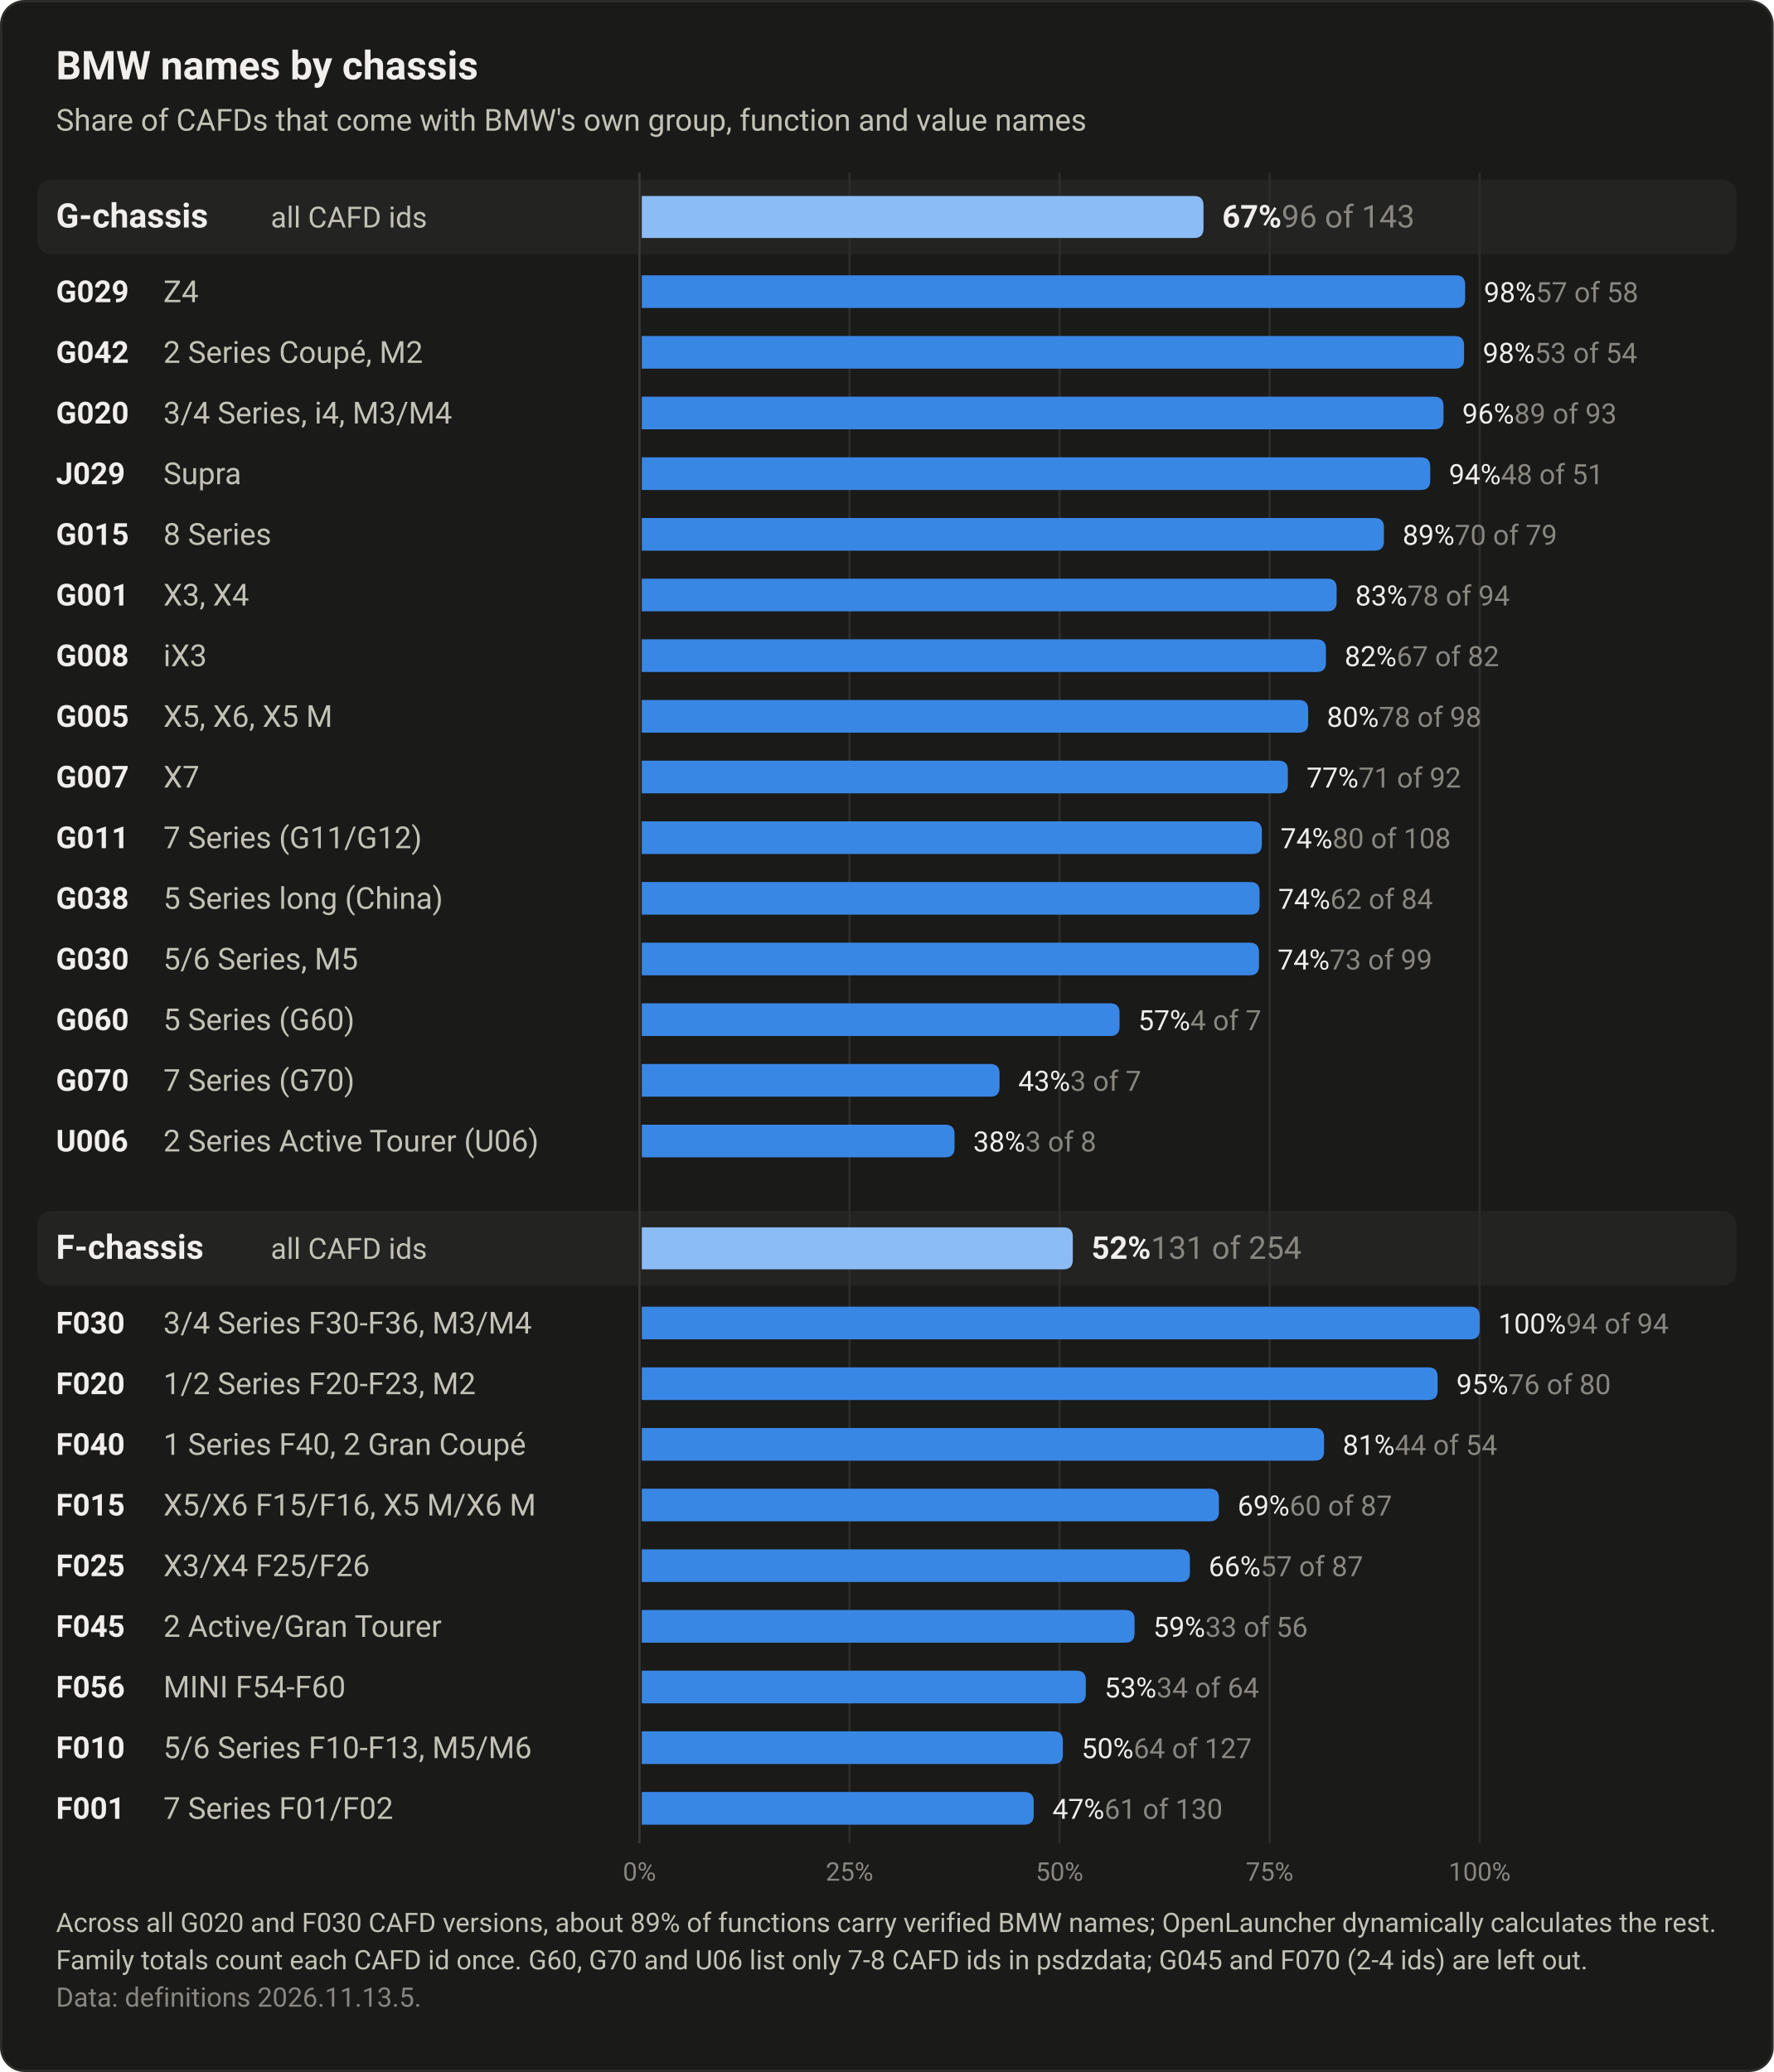
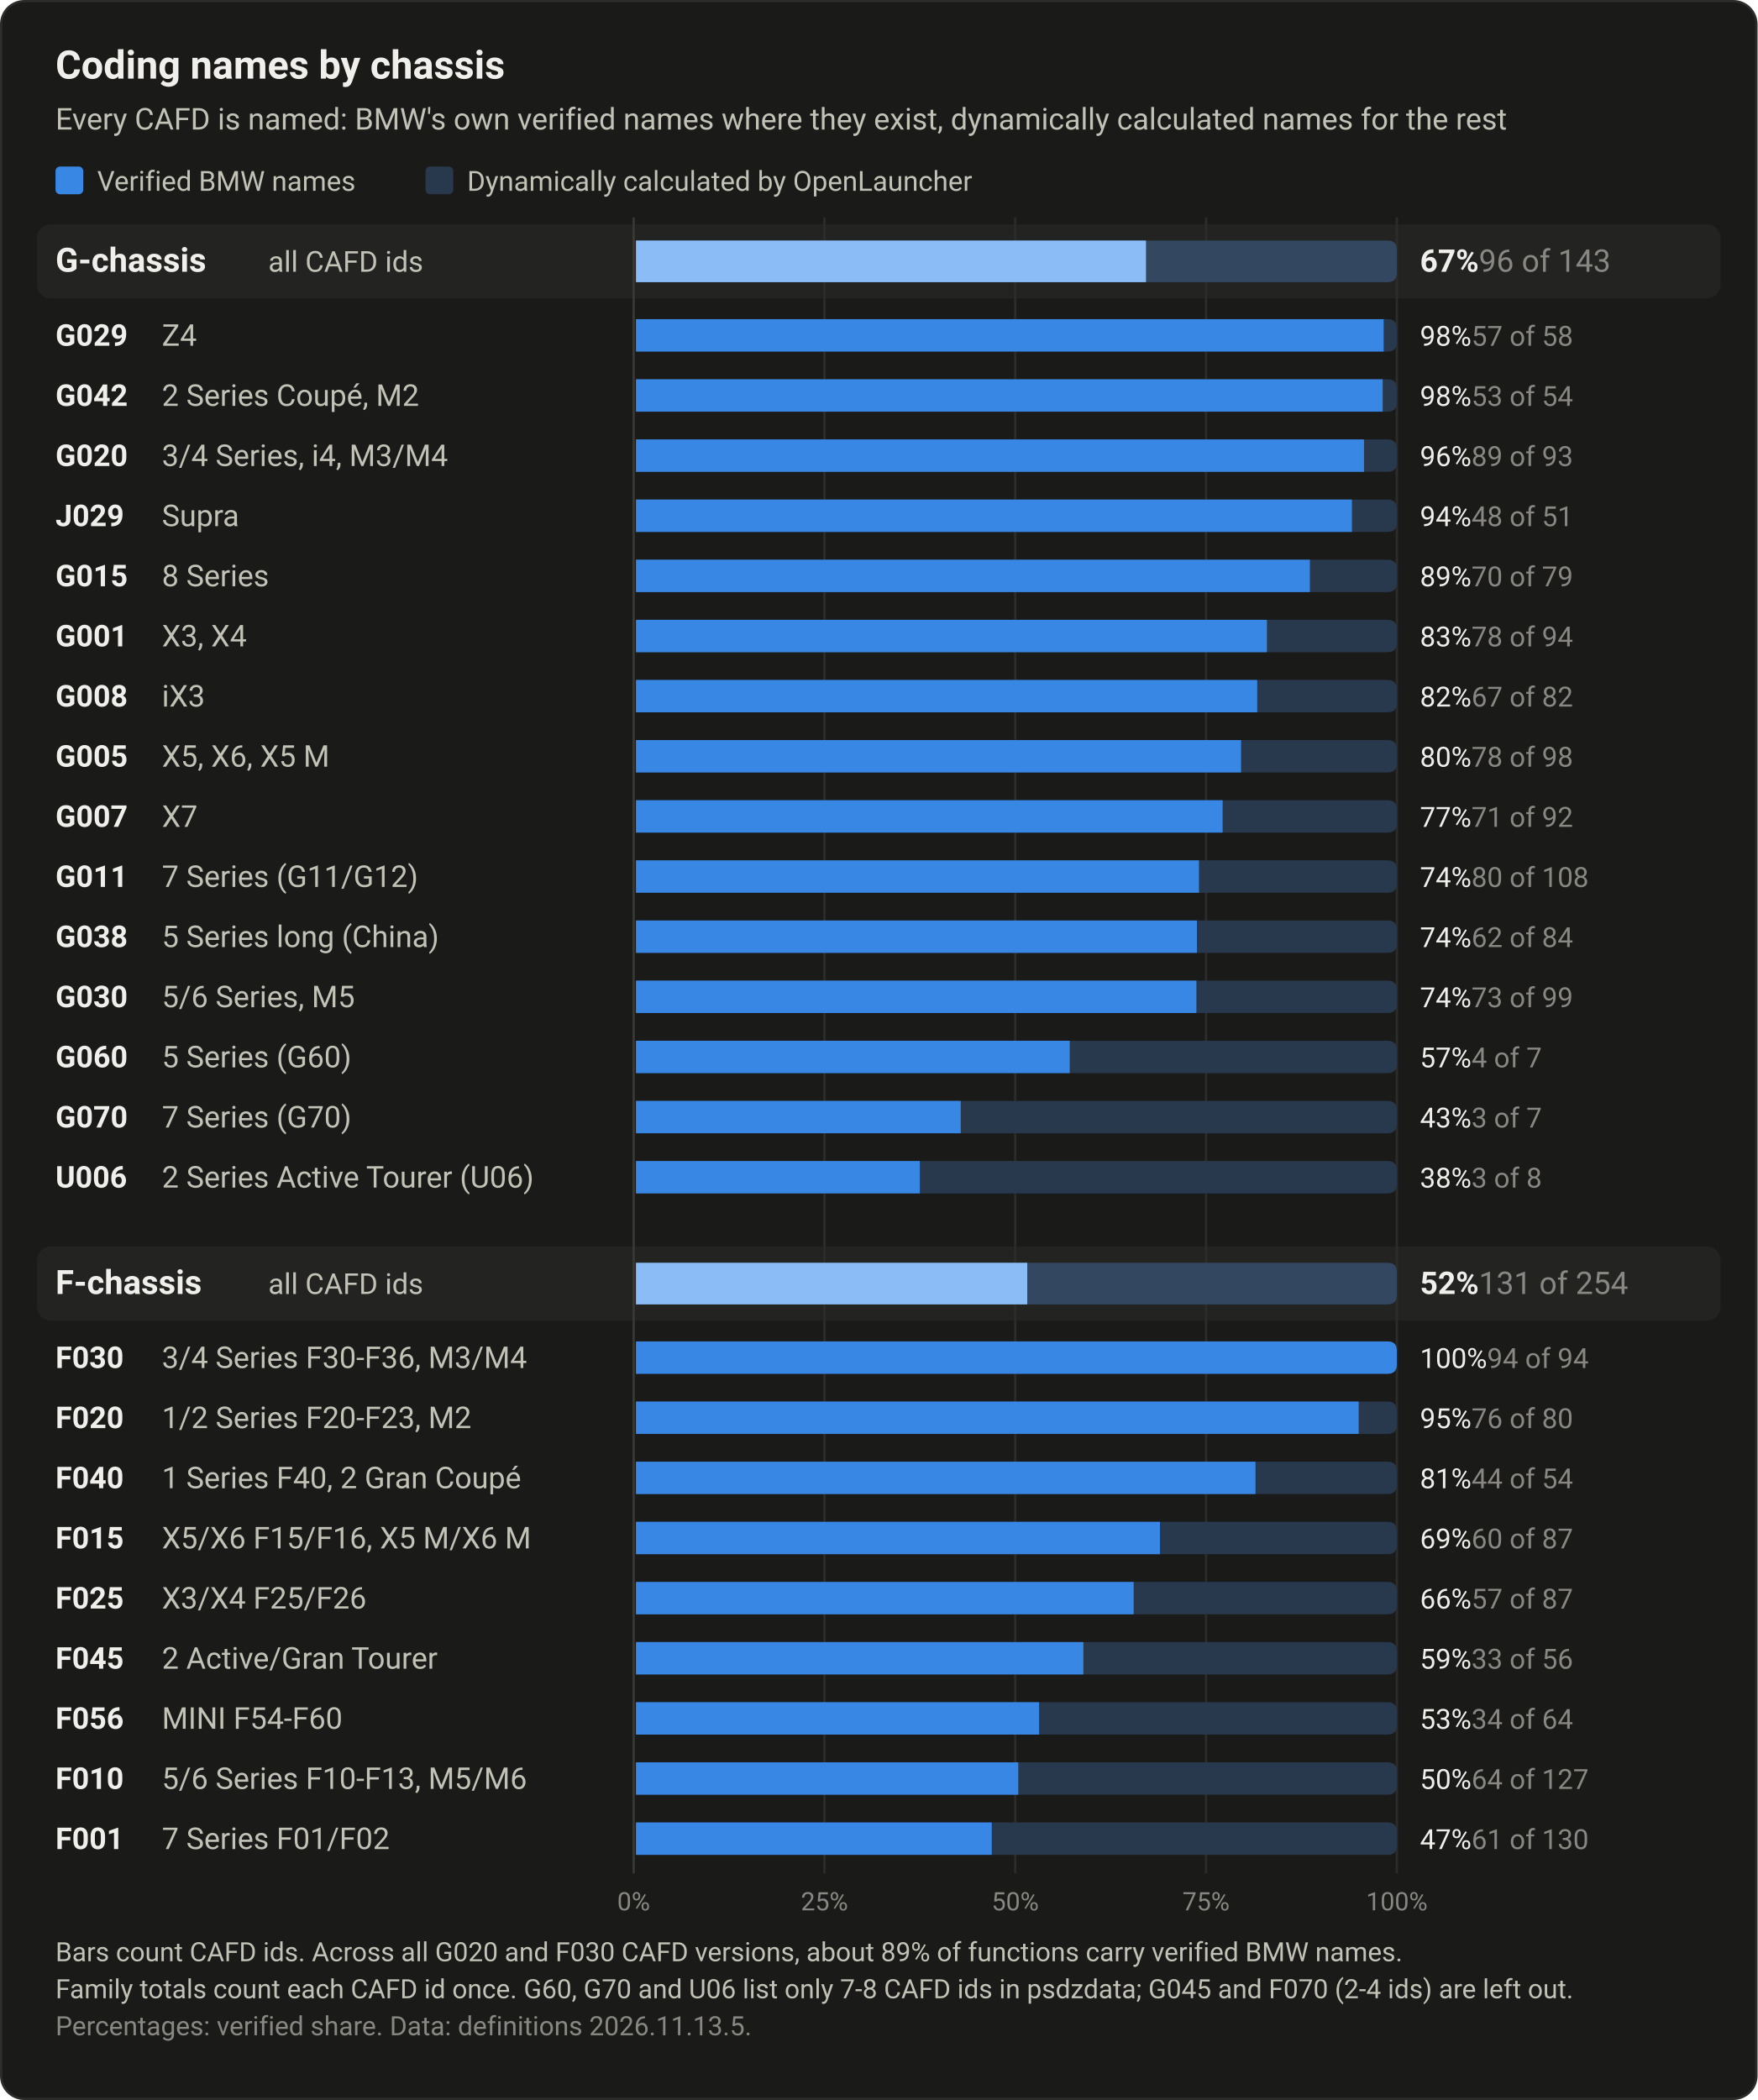
- <svg xmlns="http://www.w3.org/2000/svg" width="760" height="888" viewBox="0 0 760 888" font-family="system-ui, -apple-system, 'Segoe UI', Roboto, Helvetica, Arial, sans-serif" role="img" aria-labelledby="t d">
-   <rect x="0.5" y="0.5" width="759" height="887" rx="10" fill="#1a1a19" stroke="#2c2c2a" />
-   <text x="24" y="34" font-size="17" font-weight="600" fill="#f0efec">BMW names by chassis</text>
-   <text x="24" y="56" font-size="13" fill="#c3c2b7">Share of CAFDs that come with BMW's own group, function and value names</text>
-   <rect x="16" y="77" width="728" height="32" rx="6" fill="#232322" />
-   <rect x="16" y="519" width="728" height="32" rx="6" fill="#232322" />
-   <line x1="274.0" y1="74" x2="274.0" y2="790" stroke="#383835" stroke-width="1" />
-   <text x="274.0" y="806" font-size="11" fill="#898781" text-anchor="middle">0%</text>
-   <line x1="364.0" y1="74" x2="364.0" y2="790" stroke="#2c2c2a" stroke-width="1" />
-   <text x="364.0" y="806" font-size="11" fill="#898781" text-anchor="middle">25%</text>
-   <line x1="454.0" y1="74" x2="454.0" y2="790" stroke="#2c2c2a" stroke-width="1" />
-   <text x="454.0" y="806" font-size="11" fill="#898781" text-anchor="middle">50%</text>
-   <line x1="544.0" y1="74" x2="544.0" y2="790" stroke="#2c2c2a" stroke-width="1" />
-   <text x="544.0" y="806" font-size="11" fill="#898781" text-anchor="middle">75%</text>
-   <line x1="634.0" y1="74" x2="634.0" y2="790" stroke="#2c2c2a" stroke-width="1" />
-   <text x="634.0" y="806" font-size="11" fill="#898781" text-anchor="middle">100%</text>
-   <text x="24" y="97.5" font-size="14.5" font-weight="700" fill="#f0efec">G-chassis</text>
-   <text x="116" y="97.5" font-size="12.5" fill="#c3c2b7">all CAFD ids</text>
-   <path d="M275,84 H511.678 Q515.678,84 515.678,88 V98 Q515.678,102 511.678,102 H275 Z" fill="#8bbcf5" />
-   <text x="523.678" y="97.5" font-size="13.5" font-weight="700" fill="#f0efec">67%<tspan font-weight="400" fill="#898781">  96 of 143</tspan>
+ <svg xmlns="http://www.w3.org/2000/svg" width="760" height="908" viewBox="0 0 760 908" font-family="system-ui, -apple-system, 'Segoe UI', Roboto, Helvetica, Arial, sans-serif" role="img" aria-labelledby="t d">
+   <rect x="0.5" y="0.5" width="759" height="907" rx="10" fill="#1a1a19" stroke="#2c2c2a" />
+   <text x="24" y="34" font-size="17" font-weight="600" fill="#f0efec">Coding names by chassis</text>
+   <text x="24" y="56" font-size="13" fill="#c3c2b7">Every CAFD is named: BMW's own verified names where they exist, dynamically calculated names for the rest</text>
+   <rect x="24" y="72" width="12" height="12" rx="2" fill="#3987e5" />
+   <text x="42" y="82.5" font-size="12" fill="#c3c2b7">Verified BMW names</text>
+   <rect x="184" y="72" width="12" height="12" rx="2" fill="#28384d" />
+   <text x="202" y="82.5" font-size="12" fill="#c3c2b7">Dynamically calculated by OpenLauncher</text>
+   <rect x="16" y="97" width="728" height="32" rx="6" fill="#232322" />
+   <rect x="16" y="539" width="728" height="32" rx="6" fill="#232322" />
+   <line x1="274.0" y1="94" x2="274.0" y2="810" stroke="#383835" stroke-width="1" />
+   <text x="274.0" y="826" font-size="11" fill="#898781" text-anchor="middle">0%</text>
+   <line x1="356.5" y1="94" x2="356.5" y2="810" stroke="#2c2c2a" stroke-width="1" />
+   <text x="356.5" y="826" font-size="11" fill="#898781" text-anchor="middle">25%</text>
+   <line x1="439.0" y1="94" x2="439.0" y2="810" stroke="#2c2c2a" stroke-width="1" />
+   <text x="439.0" y="826" font-size="11" fill="#898781" text-anchor="middle">50%</text>
+   <line x1="521.5" y1="94" x2="521.5" y2="810" stroke="#2c2c2a" stroke-width="1" />
+   <text x="521.5" y="826" font-size="11" fill="#898781" text-anchor="middle">75%</text>
+   <line x1="604.0" y1="94" x2="604.0" y2="810" stroke="#2c2c2a" stroke-width="1" />
+   <text x="604.0" y="826" font-size="11" fill="#898781" text-anchor="middle">100%</text>
+   <text x="24" y="117.5" font-size="14.5" font-weight="700" fill="#f0efec">G-chassis</text>
+   <text x="116" y="117.5" font-size="12.5" fill="#c3c2b7">all CAFD ids</text>
+   <path d="M275,104 H600 Q604,104 604,108 V118 Q604,122 600,122 H275 Z" fill="#334760" />
+   <path d="M275,104 H495.538 V122 H275 Z" fill="#8bbcf5" />
+   <text x="614" y="117.5" font-size="13.5" font-weight="700" fill="#f0efec">67%<tspan font-weight="400" fill="#898781">  96 of 143</tspan>
  </text>
-   <text x="24" y="129.5" font-size="13" font-weight="600" fill="#f0efec">G029</text>
-   <text x="70" y="129.5" font-size="13" fill="#c3c2b7">Z4</text>
-   <path d="M275,118 H623.793 Q627.793,118 627.793,122 V128 Q627.793,132 623.793,132 H275 Z" fill="#3987e5" />
-   <text x="635.793" y="129.5" font-size="12" font-weight="400" fill="#f0efec">98%<tspan font-weight="400" fill="#898781">  57 of 58</tspan>
+   <text x="24" y="149.5" font-size="13" font-weight="600" fill="#f0efec">G029</text>
+   <text x="70" y="149.5" font-size="13" fill="#c3c2b7">Z4</text>
+   <path d="M275,138 H600 Q604,138 604,142 V148 Q604,152 600,152 H275 Z" fill="#28384d" />
+   <path d="M275,138 H598.31 V152 H275 Z" fill="#3987e5" />
+   <text x="614" y="149.5" font-size="12" font-weight="400" fill="#f0efec">98%<tspan font-weight="400" fill="#898781">  57 of 58</tspan>
  </text>
-   <text x="24" y="155.5" font-size="13" font-weight="600" fill="#f0efec">G042</text>
-   <text x="70" y="155.5" font-size="13" fill="#c3c2b7">2 Series Coupé, M2</text>
-   <path d="M275,144 H623.333 Q627.333,144 627.333,148 V154 Q627.333,158 623.333,158 H275 Z" fill="#3987e5" />
-   <text x="635.333" y="155.5" font-size="12" font-weight="400" fill="#f0efec">98%<tspan font-weight="400" fill="#898781">  53 of 54</tspan>
+   <text x="24" y="175.5" font-size="13" font-weight="600" fill="#f0efec">G042</text>
+   <text x="70" y="175.5" font-size="13" fill="#c3c2b7">2 Series Coupé, M2</text>
+   <path d="M275,164 H600 Q604,164 604,168 V174 Q604,178 600,178 H275 Z" fill="#28384d" />
+   <path d="M275,164 H597.889 V178 H275 Z" fill="#3987e5" />
+   <text x="614" y="175.5" font-size="12" font-weight="400" fill="#f0efec">98%<tspan font-weight="400" fill="#898781">  53 of 54</tspan>
  </text>
-   <text x="24" y="181.5" font-size="13" font-weight="600" fill="#f0efec">G020</text>
-   <text x="70" y="181.5" font-size="13" fill="#c3c2b7">3/4 Series, i4, M3/M4</text>
-   <path d="M275,170 H614.516 Q618.516,170 618.516,174 V180 Q618.516,184 614.516,184 H275 Z" fill="#3987e5" />
-   <text x="626.516" y="181.5" font-size="12" font-weight="400" fill="#f0efec">96%<tspan font-weight="400" fill="#898781">  89 of 93</tspan>
+   <text x="24" y="201.5" font-size="13" font-weight="600" fill="#f0efec">G020</text>
+   <text x="70" y="201.5" font-size="13" fill="#c3c2b7">3/4 Series, i4, M3/M4</text>
+   <path d="M275,190 H600 Q604,190 604,194 V200 Q604,204 600,204 H275 Z" fill="#28384d" />
+   <path d="M275,190 H589.806 V204 H275 Z" fill="#3987e5" />
+   <text x="614" y="201.5" font-size="12" font-weight="400" fill="#f0efec">96%<tspan font-weight="400" fill="#898781">  89 of 93</tspan>
  </text>
-   <text x="24" y="207.5" font-size="13" font-weight="600" fill="#f0efec">J029</text>
-   <text x="70" y="207.5" font-size="13" fill="#c3c2b7">Supra</text>
-   <path d="M275,196 H608.824 Q612.824,196 612.824,200 V206 Q612.824,210 608.824,210 H275 Z" fill="#3987e5" />
-   <text x="620.824" y="207.5" font-size="12" font-weight="400" fill="#f0efec">94%<tspan font-weight="400" fill="#898781">  48 of 51</tspan>
+   <text x="24" y="227.5" font-size="13" font-weight="600" fill="#f0efec">J029</text>
+   <text x="70" y="227.5" font-size="13" fill="#c3c2b7">Supra</text>
+   <path d="M275,216 H600 Q604,216 604,220 V226 Q604,230 600,230 H275 Z" fill="#28384d" />
+   <path d="M275,216 H584.588 V230 H275 Z" fill="#3987e5" />
+   <text x="614" y="227.5" font-size="12" font-weight="400" fill="#f0efec">94%<tspan font-weight="400" fill="#898781">  48 of 51</tspan>
  </text>
-   <text x="24" y="233.5" font-size="13" font-weight="600" fill="#f0efec">G015</text>
-   <text x="70" y="233.5" font-size="13" fill="#c3c2b7">8 Series</text>
-   <path d="M275,222 H588.987 Q592.987,222 592.987,226 V232 Q592.987,236 588.987,236 H275 Z" fill="#3987e5" />
-   <text x="600.987" y="233.5" font-size="12" font-weight="400" fill="#f0efec">89%<tspan font-weight="400" fill="#898781">  70 of 79</tspan>
+   <text x="24" y="253.5" font-size="13" font-weight="600" fill="#f0efec">G015</text>
+   <text x="70" y="253.5" font-size="13" fill="#c3c2b7">8 Series</text>
+   <path d="M275,242 H600 Q604,242 604,246 V252 Q604,256 600,256 H275 Z" fill="#28384d" />
+   <path d="M275,242 H566.405 V256 H275 Z" fill="#3987e5" />
+   <text x="614" y="253.5" font-size="12" font-weight="400" fill="#f0efec">89%<tspan font-weight="400" fill="#898781">  70 of 79</tspan>
  </text>
-   <text x="24" y="259.5" font-size="13" font-weight="600" fill="#f0efec">G001</text>
-   <text x="70" y="259.5" font-size="13" fill="#c3c2b7">X3, X4</text>
-   <path d="M275,248 H568.723 Q572.723,248 572.723,252 V258 Q572.723,262 568.723,262 H275 Z" fill="#3987e5" />
-   <text x="580.723" y="259.5" font-size="12" font-weight="400" fill="#f0efec">83%<tspan font-weight="400" fill="#898781">  78 of 94</tspan>
+   <text x="24" y="279.5" font-size="13" font-weight="600" fill="#f0efec">G001</text>
+   <text x="70" y="279.5" font-size="13" fill="#c3c2b7">X3, X4</text>
+   <path d="M275,268 H600 Q604,268 604,272 V278 Q604,282 600,282 H275 Z" fill="#28384d" />
+   <path d="M275,268 H547.83 V282 H275 Z" fill="#3987e5" />
+   <text x="614" y="279.5" font-size="12" font-weight="400" fill="#f0efec">83%<tspan font-weight="400" fill="#898781">  78 of 94</tspan>
  </text>
-   <text x="24" y="285.5" font-size="13" font-weight="600" fill="#f0efec">G008</text>
-   <text x="70" y="285.5" font-size="13" fill="#c3c2b7">iX3</text>
-   <path d="M275,274 H564.146 Q568.146,274 568.146,278 V284 Q568.146,288 564.146,288 H275 Z" fill="#3987e5" />
-   <text x="576.146" y="285.5" font-size="12" font-weight="400" fill="#f0efec">82%<tspan font-weight="400" fill="#898781">  67 of 82</tspan>
+   <text x="24" y="305.5" font-size="13" font-weight="600" fill="#f0efec">G008</text>
+   <text x="70" y="305.5" font-size="13" fill="#c3c2b7">iX3</text>
+   <path d="M275,294 H600 Q604,294 604,298 V304 Q604,308 600,308 H275 Z" fill="#28384d" />
+   <path d="M275,294 H543.634 V308 H275 Z" fill="#3987e5" />
+   <text x="614" y="305.5" font-size="12" font-weight="400" fill="#f0efec">82%<tspan font-weight="400" fill="#898781">  67 of 82</tspan>
  </text>
-   <text x="24" y="311.5" font-size="13" font-weight="600" fill="#f0efec">G005</text>
-   <text x="70" y="311.5" font-size="13" fill="#c3c2b7">X5, X6, X5 M</text>
-   <path d="M275,300 H556.531 Q560.531,300 560.531,304 V310 Q560.531,314 556.531,314 H275 Z" fill="#3987e5" />
-   <text x="568.531" y="311.5" font-size="12" font-weight="400" fill="#f0efec">80%<tspan font-weight="400" fill="#898781">  78 of 98</tspan>
+   <text x="24" y="331.5" font-size="13" font-weight="600" fill="#f0efec">G005</text>
+   <text x="70" y="331.5" font-size="13" fill="#c3c2b7">X5, X6, X5 M</text>
+   <path d="M275,320 H600 Q604,320 604,324 V330 Q604,334 600,334 H275 Z" fill="#28384d" />
+   <path d="M275,320 H536.653 V334 H275 Z" fill="#3987e5" />
+   <text x="614" y="331.5" font-size="12" font-weight="400" fill="#f0efec">80%<tspan font-weight="400" fill="#898781">  78 of 98</tspan>
  </text>
-   <text x="24" y="337.5" font-size="13" font-weight="600" fill="#f0efec">G007</text>
-   <text x="70" y="337.5" font-size="13" fill="#c3c2b7">X7</text>
-   <path d="M275,326 H547.826 Q551.826,326 551.826,330 V336 Q551.826,340 547.826,340 H275 Z" fill="#3987e5" />
-   <text x="559.826" y="337.5" font-size="12" font-weight="400" fill="#f0efec">77%<tspan font-weight="400" fill="#898781">  71 of 92</tspan>
+   <text x="24" y="357.5" font-size="13" font-weight="600" fill="#f0efec">G007</text>
+   <text x="70" y="357.5" font-size="13" fill="#c3c2b7">X7</text>
+   <path d="M275,346 H600 Q604,346 604,350 V356 Q604,360 600,360 H275 Z" fill="#28384d" />
+   <path d="M275,346 H528.674 V360 H275 Z" fill="#3987e5" />
+   <text x="614" y="357.5" font-size="12" font-weight="400" fill="#f0efec">77%<tspan font-weight="400" fill="#898781">  71 of 92</tspan>
  </text>
-   <text x="24" y="363.5" font-size="13" font-weight="600" fill="#f0efec">G011</text>
-   <text x="70" y="363.5" font-size="13" fill="#c3c2b7">7 Series (G11/G12)</text>
-   <path d="M275,352 H536.667 Q540.667,352 540.667,356 V362 Q540.667,366 536.667,366 H275 Z" fill="#3987e5" />
-   <text x="548.667" y="363.5" font-size="12" font-weight="400" fill="#f0efec">74%<tspan font-weight="400" fill="#898781">  80 of 108</tspan>
+   <text x="24" y="383.5" font-size="13" font-weight="600" fill="#f0efec">G011</text>
+   <text x="70" y="383.5" font-size="13" fill="#c3c2b7">7 Series (G11/G12)</text>
+   <path d="M275,372 H600 Q604,372 604,376 V382 Q604,386 600,386 H275 Z" fill="#28384d" />
+   <path d="M275,372 H518.444 V386 H275 Z" fill="#3987e5" />
+   <text x="614" y="383.5" font-size="12" font-weight="400" fill="#f0efec">74%<tspan font-weight="400" fill="#898781">  80 of 108</tspan>
  </text>
-   <text x="24" y="389.5" font-size="13" font-weight="600" fill="#f0efec">G038</text>
-   <text x="70" y="389.5" font-size="13" fill="#c3c2b7">5 Series long (China)</text>
-   <path d="M275,378 H535.714 Q539.714,378 539.714,382 V388 Q539.714,392 535.714,392 H275 Z" fill="#3987e5" />
-   <text x="547.714" y="389.5" font-size="12" font-weight="400" fill="#f0efec">74%<tspan font-weight="400" fill="#898781">  62 of 84</tspan>
+   <text x="24" y="409.5" font-size="13" font-weight="600" fill="#f0efec">G038</text>
+   <text x="70" y="409.5" font-size="13" fill="#c3c2b7">5 Series long (China)</text>
+   <path d="M275,398 H600 Q604,398 604,402 V408 Q604,412 600,412 H275 Z" fill="#28384d" />
+   <path d="M275,398 H517.571 V412 H275 Z" fill="#3987e5" />
+   <text x="614" y="409.5" font-size="12" font-weight="400" fill="#f0efec">74%<tspan font-weight="400" fill="#898781">  62 of 84</tspan>
  </text>
-   <text x="24" y="415.5" font-size="13" font-weight="600" fill="#f0efec">G030</text>
-   <text x="70" y="415.5" font-size="13" fill="#c3c2b7">5/6 Series, M5</text>
-   <path d="M275,404 H535.455 Q539.455,404 539.455,408 V414 Q539.455,418 535.455,418 H275 Z" fill="#3987e5" />
-   <text x="547.455" y="415.5" font-size="12" font-weight="400" fill="#f0efec">74%<tspan font-weight="400" fill="#898781">  73 of 99</tspan>
+   <text x="24" y="435.5" font-size="13" font-weight="600" fill="#f0efec">G030</text>
+   <text x="70" y="435.5" font-size="13" fill="#c3c2b7">5/6 Series, M5</text>
+   <path d="M275,424 H600 Q604,424 604,428 V434 Q604,438 600,438 H275 Z" fill="#28384d" />
+   <path d="M275,424 H517.333 V438 H275 Z" fill="#3987e5" />
+   <text x="614" y="435.5" font-size="12" font-weight="400" fill="#f0efec">74%<tspan font-weight="400" fill="#898781">  73 of 99</tspan>
  </text>
-   <text x="24" y="441.5" font-size="13" font-weight="600" fill="#f0efec">G060</text>
-   <text x="70" y="441.5" font-size="13" fill="#c3c2b7">5 Series (G60)</text>
-   <path d="M275,430 H475.714 Q479.714,430 479.714,434 V440 Q479.714,444 475.714,444 H275 Z" fill="#3987e5" />
-   <text x="487.714" y="441.5" font-size="12" font-weight="400" fill="#f0efec">57%<tspan font-weight="400" fill="#898781">  4 of 7</tspan>
+   <text x="24" y="461.5" font-size="13" font-weight="600" fill="#f0efec">G060</text>
+   <text x="70" y="461.5" font-size="13" fill="#c3c2b7">5 Series (G60)</text>
+   <path d="M275,450 H600 Q604,450 604,454 V460 Q604,464 600,464 H275 Z" fill="#28384d" />
+   <path d="M275,450 H462.571 V464 H275 Z" fill="#3987e5" />
+   <text x="614" y="461.5" font-size="12" font-weight="400" fill="#f0efec">57%<tspan font-weight="400" fill="#898781">  4 of 7</tspan>
  </text>
-   <text x="24" y="467.5" font-size="13" font-weight="600" fill="#f0efec">G070</text>
-   <text x="70" y="467.5" font-size="13" fill="#c3c2b7">7 Series (G70)</text>
-   <path d="M275,456 H424.286 Q428.286,456 428.286,460 V466 Q428.286,470 424.286,470 H275 Z" fill="#3987e5" />
-   <text x="436.286" y="467.5" font-size="12" font-weight="400" fill="#f0efec">43%<tspan font-weight="400" fill="#898781">  3 of 7</tspan>
+   <text x="24" y="487.5" font-size="13" font-weight="600" fill="#f0efec">G070</text>
+   <text x="70" y="487.5" font-size="13" fill="#c3c2b7">7 Series (G70)</text>
+   <path d="M275,476 H600 Q604,476 604,480 V486 Q604,490 600,490 H275 Z" fill="#28384d" />
+   <path d="M275,476 H415.429 V490 H275 Z" fill="#3987e5" />
+   <text x="614" y="487.5" font-size="12" font-weight="400" fill="#f0efec">43%<tspan font-weight="400" fill="#898781">  3 of 7</tspan>
  </text>
-   <text x="24" y="493.5" font-size="13" font-weight="600" fill="#f0efec">U006</text>
-   <text x="70" y="493.5" font-size="13" fill="#c3c2b7">2 Series Active Tourer (U06)</text>
-   <path d="M275,482 H405.0 Q409.0,482 409.0,486 V492 Q409.0,496 405.0,496 H275 Z" fill="#3987e5" />
-   <text x="417.0" y="493.5" font-size="12" font-weight="400" fill="#f0efec">38%<tspan font-weight="400" fill="#898781">  3 of 8</tspan>
+   <text x="24" y="513.5" font-size="13" font-weight="600" fill="#f0efec">U006</text>
+   <text x="70" y="513.5" font-size="13" fill="#c3c2b7">2 Series Active Tourer (U06)</text>
+   <path d="M275,502 H600 Q604,502 604,506 V512 Q604,516 600,516 H275 Z" fill="#28384d" />
+   <path d="M275,502 H397.75 V516 H275 Z" fill="#3987e5" />
+   <text x="614" y="513.5" font-size="12" font-weight="400" fill="#f0efec">38%<tspan font-weight="400" fill="#898781">  3 of 8</tspan>
  </text>
-   <text x="24" y="539.5" font-size="14.5" font-weight="700" fill="#f0efec">F-chassis</text>
-   <text x="116" y="539.5" font-size="12.5" fill="#c3c2b7">all CAFD ids</text>
-   <path d="M275,526 H455.669 Q459.669,526 459.669,530 V540 Q459.669,544 455.669,544 H275 Z" fill="#8bbcf5" />
-   <text x="467.669" y="539.5" font-size="13.5" font-weight="700" fill="#f0efec">52%<tspan font-weight="400" fill="#898781">  131 of 254</tspan>
+   <text x="24" y="559.5" font-size="14.5" font-weight="700" fill="#f0efec">F-chassis</text>
+   <text x="116" y="559.5" font-size="12.5" fill="#c3c2b7">all CAFD ids</text>
+   <path d="M275,546 H600 Q604,546 604,550 V560 Q604,564 600,564 H275 Z" fill="#334760" />
+   <path d="M275,546 H444.197 V564 H275 Z" fill="#8bbcf5" />
+   <text x="614" y="559.5" font-size="13.5" font-weight="700" fill="#f0efec">52%<tspan font-weight="400" fill="#898781">  131 of 254</tspan>
  </text>
-   <text x="24" y="571.5" font-size="13" font-weight="600" fill="#f0efec">F030</text>
-   <text x="70" y="571.5" font-size="13" fill="#c3c2b7">3/4 Series F30-F36, M3/M4</text>
-   <path d="M275,560 H630.0 Q634.0,560 634.0,564 V570 Q634.0,574 630.0,574 H275 Z" fill="#3987e5" />
-   <text x="642.0" y="571.5" font-size="12" font-weight="400" fill="#f0efec">100%<tspan font-weight="400" fill="#898781">  94 of 94</tspan>
+   <text x="24" y="591.5" font-size="13" font-weight="600" fill="#f0efec">F030</text>
+   <text x="70" y="591.5" font-size="13" fill="#c3c2b7">3/4 Series F30-F36, M3/M4</text>
+   <path d="M275,580 H600 Q604,580 604,584 V590 Q604,594 600,594 H275 Z" fill="#28384d" />
+   <path d="M275,580 H600.0 Q604.0,580 604.0,584 V590 Q604.0,594 600.0,594 H275 Z" fill="#3987e5" />
+   <text x="614" y="591.5" font-size="12" font-weight="400" fill="#f0efec">100%<tspan font-weight="400" fill="#898781">  94 of 94</tspan>
  </text>
-   <text x="24" y="597.5" font-size="13" font-weight="600" fill="#f0efec">F020</text>
-   <text x="70" y="597.5" font-size="13" fill="#c3c2b7">1/2 Series F20-F23, M2</text>
-   <path d="M275,586 H612.0 Q616.0,586 616.0,590 V596 Q616.0,600 612.0,600 H275 Z" fill="#3987e5" />
-   <text x="624.0" y="597.5" font-size="12" font-weight="400" fill="#f0efec">95%<tspan font-weight="400" fill="#898781">  76 of 80</tspan>
+   <text x="24" y="617.5" font-size="13" font-weight="600" fill="#f0efec">F020</text>
+   <text x="70" y="617.5" font-size="13" fill="#c3c2b7">1/2 Series F20-F23, M2</text>
+   <path d="M275,606 H600 Q604,606 604,610 V616 Q604,620 600,620 H275 Z" fill="#28384d" />
+   <path d="M275,606 H587.5 V620 H275 Z" fill="#3987e5" />
+   <text x="614" y="617.5" font-size="12" font-weight="400" fill="#f0efec">95%<tspan font-weight="400" fill="#898781">  76 of 80</tspan>
  </text>
-   <text x="24" y="623.5" font-size="13" font-weight="600" fill="#f0efec">F040</text>
-   <text x="70" y="623.5" font-size="13" fill="#c3c2b7">1 Series F40, 2 Gran Coupé</text>
-   <path d="M275,612 H563.333 Q567.333,612 567.333,616 V622 Q567.333,626 563.333,626 H275 Z" fill="#3987e5" />
-   <text x="575.333" y="623.5" font-size="12" font-weight="400" fill="#f0efec">81%<tspan font-weight="400" fill="#898781">  44 of 54</tspan>
+   <text x="24" y="643.5" font-size="13" font-weight="600" fill="#f0efec">F040</text>
+   <text x="70" y="643.5" font-size="13" fill="#c3c2b7">1 Series F40, 2 Gran Coupé</text>
+   <path d="M275,632 H600 Q604,632 604,636 V642 Q604,646 600,646 H275 Z" fill="#28384d" />
+   <path d="M275,632 H542.889 V646 H275 Z" fill="#3987e5" />
+   <text x="614" y="643.5" font-size="12" font-weight="400" fill="#f0efec">81%<tspan font-weight="400" fill="#898781">  44 of 54</tspan>
  </text>
-   <text x="24" y="649.5" font-size="13" font-weight="600" fill="#f0efec">F015</text>
-   <text x="70" y="649.5" font-size="13" fill="#c3c2b7">X5/X6 F15/F16, X5 M/X6 M</text>
-   <path d="M275,638 H518.276 Q522.276,638 522.276,642 V648 Q522.276,652 518.276,652 H275 Z" fill="#3987e5" />
-   <text x="530.276" y="649.5" font-size="12" font-weight="400" fill="#f0efec">69%<tspan font-weight="400" fill="#898781">  60 of 87</tspan>
+   <text x="24" y="669.5" font-size="13" font-weight="600" fill="#f0efec">F015</text>
+   <text x="70" y="669.5" font-size="13" fill="#c3c2b7">X5/X6 F15/F16, X5 M/X6 M</text>
+   <path d="M275,658 H600 Q604,658 604,662 V668 Q604,672 600,672 H275 Z" fill="#28384d" />
+   <path d="M275,658 H501.586 V672 H275 Z" fill="#3987e5" />
+   <text x="614" y="669.5" font-size="12" font-weight="400" fill="#f0efec">69%<tspan font-weight="400" fill="#898781">  60 of 87</tspan>
  </text>
-   <text x="24" y="675.5" font-size="13" font-weight="600" fill="#f0efec">F025</text>
-   <text x="70" y="675.5" font-size="13" fill="#c3c2b7">X3/X4 F25/F26</text>
-   <path d="M275,664 H505.862 Q509.862,664 509.862,668 V674 Q509.862,678 505.862,678 H275 Z" fill="#3987e5" />
-   <text x="517.862" y="675.5" font-size="12" font-weight="400" fill="#f0efec">66%<tspan font-weight="400" fill="#898781">  57 of 87</tspan>
+   <text x="24" y="695.5" font-size="13" font-weight="600" fill="#f0efec">F025</text>
+   <text x="70" y="695.5" font-size="13" fill="#c3c2b7">X3/X4 F25/F26</text>
+   <path d="M275,684 H600 Q604,684 604,688 V694 Q604,698 600,698 H275 Z" fill="#28384d" />
+   <path d="M275,684 H490.207 V698 H275 Z" fill="#3987e5" />
+   <text x="614" y="695.5" font-size="12" font-weight="400" fill="#f0efec">66%<tspan font-weight="400" fill="#898781">  57 of 87</tspan>
  </text>
-   <text x="24" y="701.5" font-size="13" font-weight="600" fill="#f0efec">F045</text>
-   <text x="70" y="701.5" font-size="13" fill="#c3c2b7">2 Active/Gran Tourer</text>
-   <path d="M275,690 H482.143 Q486.143,690 486.143,694 V700 Q486.143,704 482.143,704 H275 Z" fill="#3987e5" />
-   <text x="494.143" y="701.5" font-size="12" font-weight="400" fill="#f0efec">59%<tspan font-weight="400" fill="#898781">  33 of 56</tspan>
+   <text x="24" y="721.5" font-size="13" font-weight="600" fill="#f0efec">F045</text>
+   <text x="70" y="721.5" font-size="13" fill="#c3c2b7">2 Active/Gran Tourer</text>
+   <path d="M275,710 H600 Q604,710 604,714 V720 Q604,724 600,724 H275 Z" fill="#28384d" />
+   <path d="M275,710 H468.464 V724 H275 Z" fill="#3987e5" />
+   <text x="614" y="721.5" font-size="12" font-weight="400" fill="#f0efec">59%<tspan font-weight="400" fill="#898781">  33 of 56</tspan>
  </text>
-   <text x="24" y="727.5" font-size="13" font-weight="600" fill="#f0efec">F056</text>
-   <text x="70" y="727.5" font-size="13" fill="#c3c2b7">MINI F54-F60</text>
-   <path d="M275,716 H461.25 Q465.25,716 465.25,720 V726 Q465.25,730 461.25,730 H275 Z" fill="#3987e5" />
-   <text x="473.25" y="727.5" font-size="12" font-weight="400" fill="#f0efec">53%<tspan font-weight="400" fill="#898781">  34 of 64</tspan>
+   <text x="24" y="747.5" font-size="13" font-weight="600" fill="#f0efec">F056</text>
+   <text x="70" y="747.5" font-size="13" fill="#c3c2b7">MINI F54-F60</text>
+   <path d="M275,736 H600 Q604,736 604,740 V746 Q604,750 600,750 H275 Z" fill="#28384d" />
+   <path d="M275,736 H449.312 V750 H275 Z" fill="#3987e5" />
+   <text x="614" y="747.5" font-size="12" font-weight="400" fill="#f0efec">53%<tspan font-weight="400" fill="#898781">  34 of 64</tspan>
  </text>
-   <text x="24" y="753.5" font-size="13" font-weight="600" fill="#f0efec">F010</text>
-   <text x="70" y="753.5" font-size="13" fill="#c3c2b7">5/6 Series F10-F13, M5/M6</text>
-   <path d="M275,742 H451.417 Q455.417,742 455.417,746 V752 Q455.417,756 451.417,756 H275 Z" fill="#3987e5" />
-   <text x="463.417" y="753.5" font-size="12" font-weight="400" fill="#f0efec">50%<tspan font-weight="400" fill="#898781">  64 of 127</tspan>
+   <text x="24" y="773.5" font-size="13" font-weight="600" fill="#f0efec">F010</text>
+   <text x="70" y="773.5" font-size="13" fill="#c3c2b7">5/6 Series F10-F13, M5/M6</text>
+   <path d="M275,762 H600 Q604,762 604,766 V772 Q604,776 600,776 H275 Z" fill="#28384d" />
+   <path d="M275,762 H440.299 V776 H275 Z" fill="#3987e5" />
+   <text x="614" y="773.5" font-size="12" font-weight="400" fill="#f0efec">50%<tspan font-weight="400" fill="#898781">  64 of 127</tspan>
  </text>
-   <text x="24" y="779.5" font-size="13" font-weight="600" fill="#f0efec">F001</text>
-   <text x="70" y="779.5" font-size="13" fill="#c3c2b7">7 Series F01/F02</text>
-   <path d="M275,768 H438.923 Q442.923,768 442.923,772 V778 Q442.923,782 438.923,782 H275 Z" fill="#3987e5" />
-   <text x="450.923" y="779.5" font-size="12" font-weight="400" fill="#f0efec">47%<tspan font-weight="400" fill="#898781">  61 of 130</tspan>
+   <text x="24" y="799.5" font-size="13" font-weight="600" fill="#f0efec">F001</text>
+   <text x="70" y="799.5" font-size="13" fill="#c3c2b7">7 Series F01/F02</text>
+   <path d="M275,788 H600 Q604,788 604,792 V798 Q604,802 600,802 H275 Z" fill="#28384d" />
+   <path d="M275,788 H428.846 V802 H275 Z" fill="#3987e5" />
+   <text x="614" y="799.5" font-size="12" font-weight="400" fill="#f0efec">47%<tspan font-weight="400" fill="#898781">  61 of 130</tspan>
  </text>
-   <text x="24" y="828" font-size="11.5" fill="#c3c2b7">Across all G020 and F030 CAFD versions, about 89% of functions carry verified BMW names; OpenLauncher dynamically calculates the rest.</text>
-   <text x="24" y="844" font-size="11.5" fill="#c3c2b7">Family totals count each CAFD id once. G60, G70 and U06 list only 7-8 CAFD ids in psdzdata; G045 and F070 (2-4 ids) are left out.</text>
-   <text x="24" y="860" font-size="11.5" fill="#898781">Data: definitions 2026.11.13.5.</text>
+   <text x="24" y="848" font-size="11.5" fill="#c3c2b7">Bars count CAFD ids. Across all G020 and F030 CAFD versions, about 89% of functions carry verified BMW names.</text>
+   <text x="24" y="864" font-size="11.5" fill="#c3c2b7">Family totals count each CAFD id once. G60, G70 and U06 list only 7-8 CAFD ids in psdzdata; G045 and F070 (2-4 ids) are left out.</text>
+   <text x="24" y="880" font-size="11.5" fill="#898781">Percentages: verified share. Data: definitions 2026.11.13.5.</text>
</svg>
